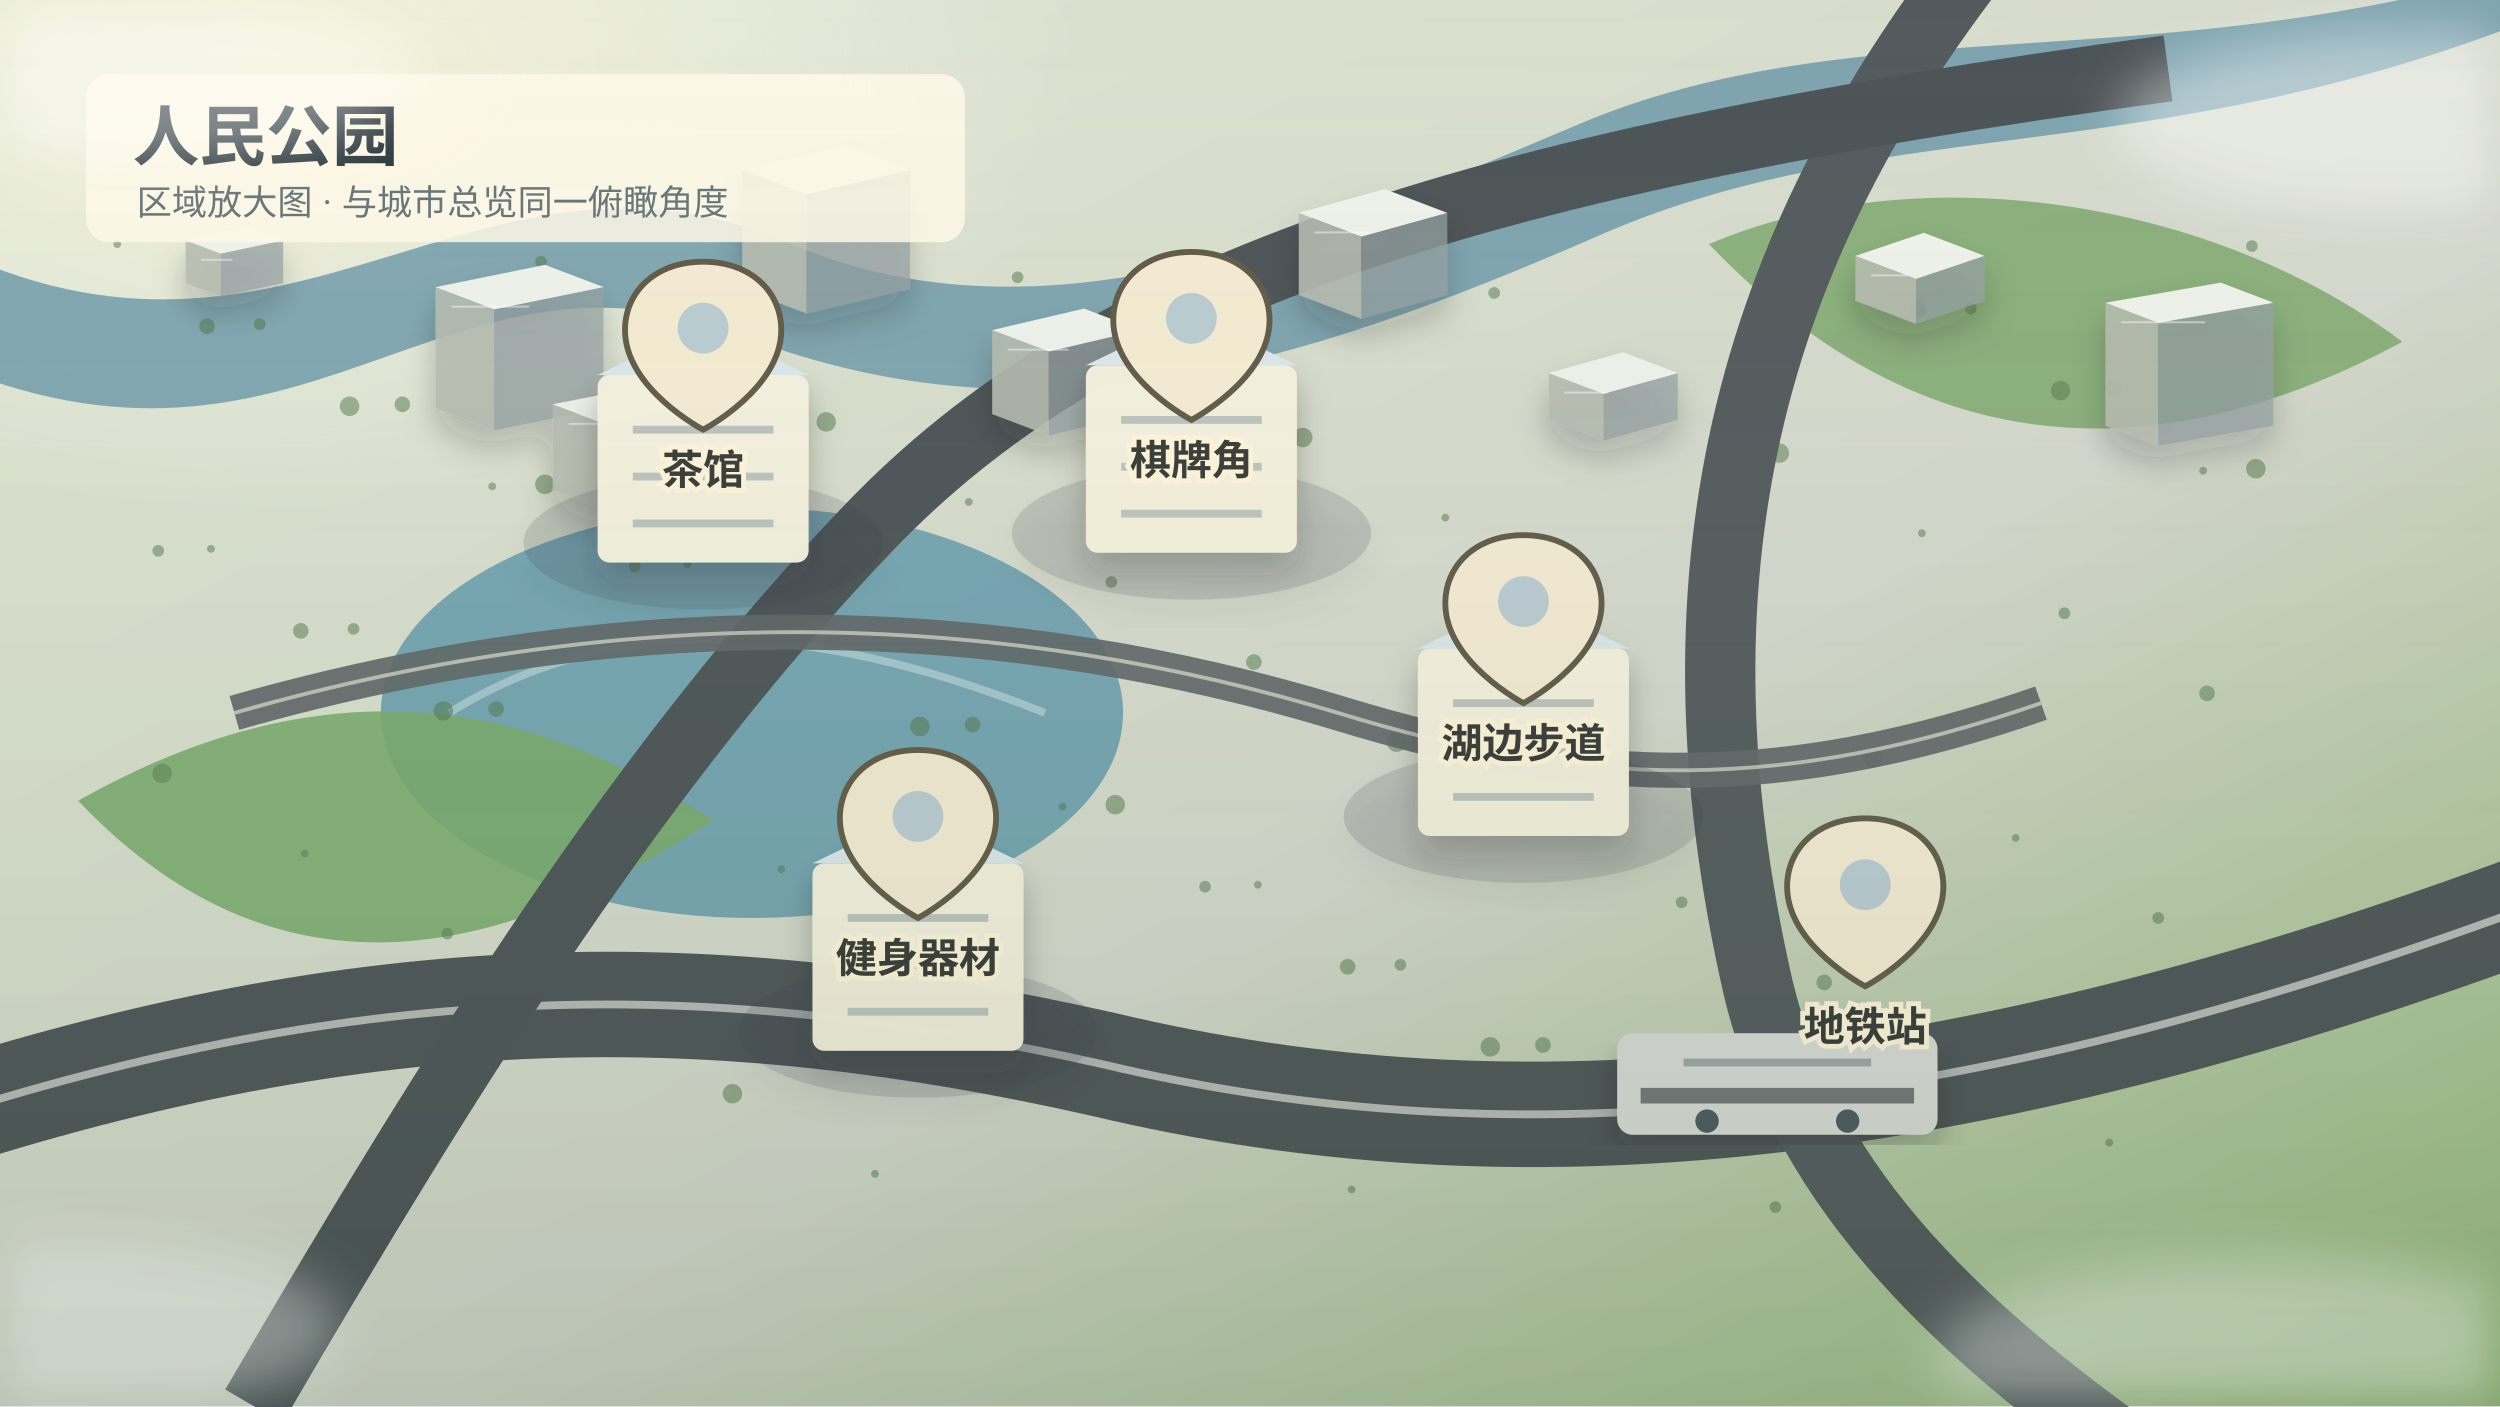
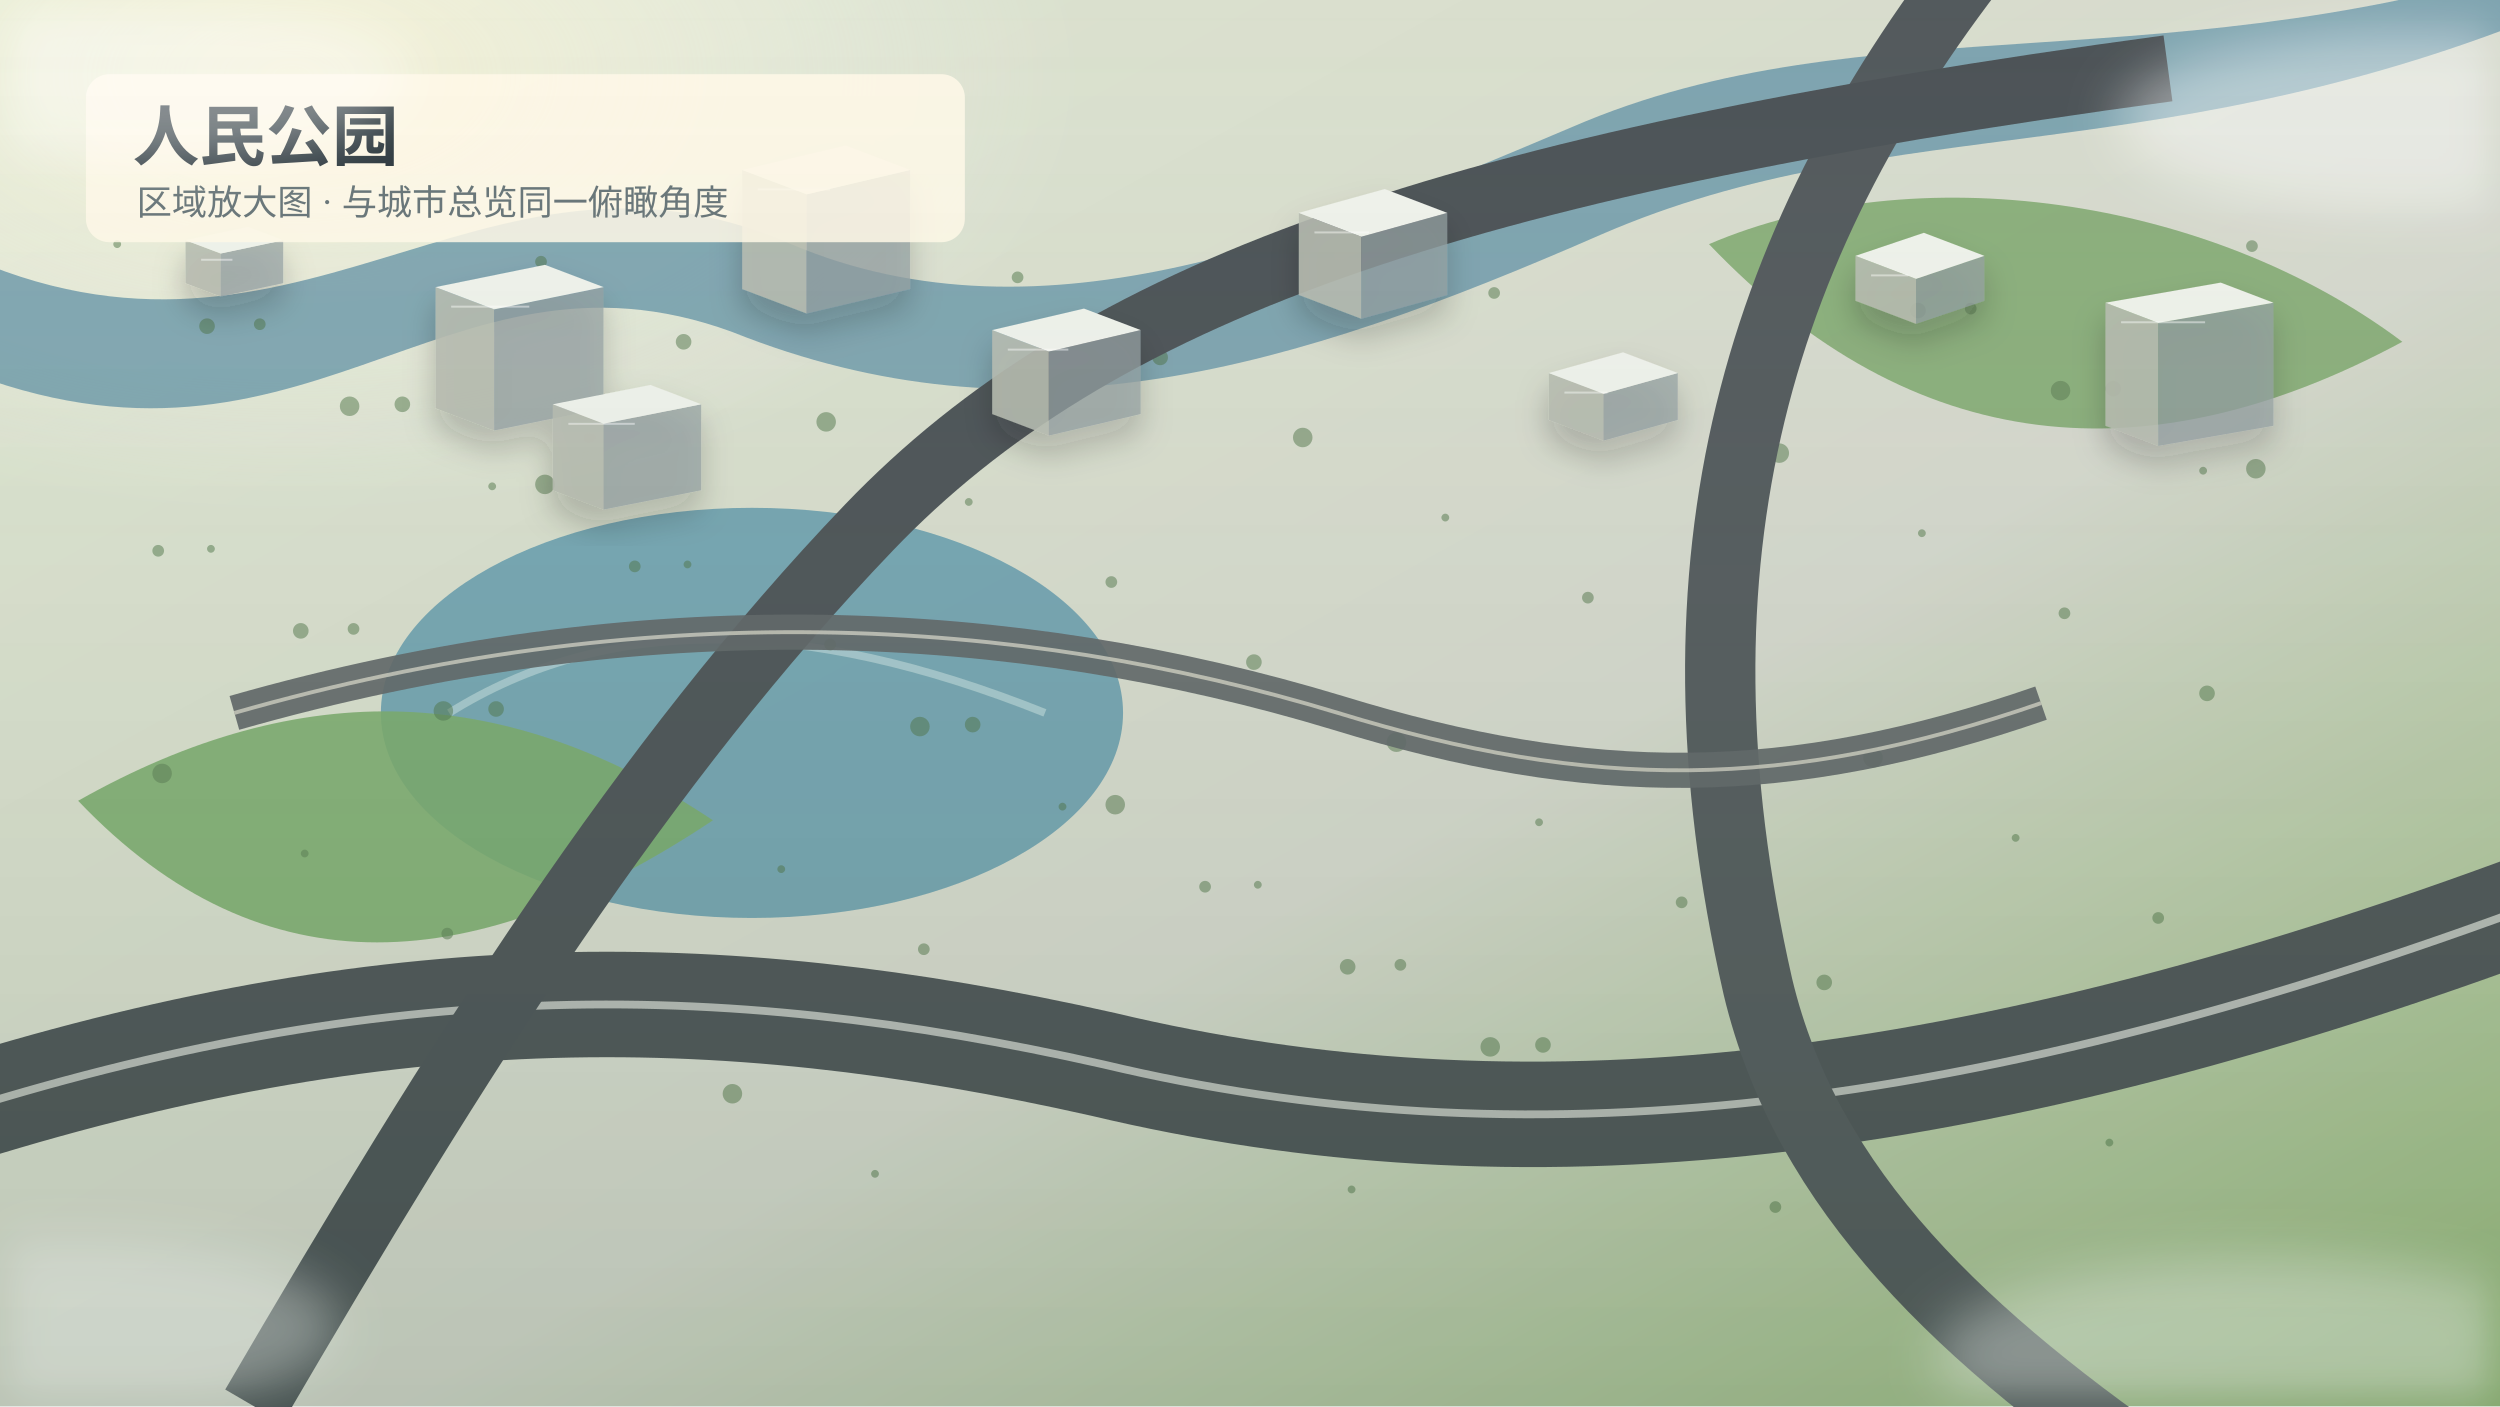
<svg xmlns="http://www.w3.org/2000/svg" width="1280" height="720" viewBox="0 0 1280 720">
  <defs>
    <linearGradient id="ground" x1="0" y1="0" x2="1" y2="1">
      <stop stop-color="#dce5cc" />
      <stop offset=".58" stop-color="#d3d6cb" />
      <stop offset="1" stop-color="#91b574" />
    </linearGradient>
    <filter id="softShadow">
      <feDropShadow dx="0" dy="10" stdDeviation="8" flood-color="#1a2327" flood-opacity=".28" />
    </filter>
    <filter id="blur">
      <feGaussianBlur stdDeviation="13" />
    </filter>
    <radialGradient id="sun" cx="12%" cy="5%" r="75%">
      <stop stop-color="#fff6d6" stop-opacity=".68" />
      <stop offset=".42" stop-color="#fff" stop-opacity="0" />
    </radialGradient>
    <linearGradient id="v" x1="0" y1="0" x2="0" y2="1">
      <stop stop-color="#ffffff" stop-opacity=".04" />
      <stop offset="1" stop-color="#496b4e" stop-opacity=".18" />
    </linearGradient>
  </defs>
  <rect width="1280" height="720" fill="url(#ground)" />
  <rect width="1280" height="720" fill="url(#sun)" />
  <path d="M-30 125 C150 215 245 55 405 125 C535 180 675 120 805 65 C955 0 1115 45 1320 -25 L1320 0 C1110 90 970 55 820 120 C660 190 525 230 375 170 C225 115 155 265 -30 185Z" fill="#5f8fa3" opacity=".78" />
  <ellipse cx="385" cy="365" rx="190" ry="105" fill="#5d96a9" opacity=".85" />
  <path d="M230 365 C310 315 410 315 535 365" stroke="#dceeea" stroke-width="4" fill="none" opacity=".45" />
  <g opacity=".88">
    <path d="M40 410 C155 345 260 350 365 420 C245 500 135 510 40 410Z" fill="#75a766" />
    <path d="M875 125 C980 80 1130 100 1230 175 C1100 245 980 235 875 125Z" fill="#7ca56b" />
    <circle cx="60" cy="125" r="2" fill="#436b3c" opacity=".55" />
    <circle cx="133" cy="166" r="3" fill="#436b3c" opacity=".55" />
    <circle cx="206" cy="207" r="4" fill="#436b3c" opacity=".55" />
    <circle cx="279" cy="248" r="5" fill="#436b3c" opacity=".55" />
    <circle cx="352" cy="289" r="2" fill="#436b3c" opacity=".55" />
    <circle cx="425" cy="330" r="3" fill="#436b3c" opacity=".55" />
    <circle cx="498" cy="371" r="4" fill="#436b3c" opacity=".55" />
    <circle cx="571" cy="412" r="5" fill="#436b3c" opacity=".55" />
    <circle cx="644" cy="453" r="2" fill="#436b3c" opacity=".55" />
    <circle cx="717" cy="494" r="3" fill="#436b3c" opacity=".55" />
    <circle cx="790" cy="535" r="4" fill="#436b3c" opacity=".55" />
    <circle cx="863" cy="576" r="5" fill="#436b3c" opacity=".55" />
    <circle cx="936" cy="617" r="2" fill="#436b3c" opacity=".55" />
    <circle cx="1009" cy="158" r="3" fill="#436b3c" opacity=".55" />
    <circle cx="1082" cy="199" r="4" fill="#436b3c" opacity=".55" />
    <circle cx="1155" cy="240" r="5" fill="#436b3c" opacity=".55" />
    <circle cx="108" cy="281" r="2" fill="#436b3c" opacity=".55" />
    <circle cx="181" cy="322" r="3" fill="#436b3c" opacity=".55" />
    <circle cx="254" cy="363" r="4" fill="#436b3c" opacity=".55" />
    <circle cx="327" cy="404" r="5" fill="#436b3c" opacity=".55" />
    <circle cx="400" cy="445" r="2" fill="#436b3c" opacity=".55" />
    <circle cx="473" cy="486" r="3" fill="#436b3c" opacity=".55" />
    <circle cx="546" cy="527" r="4" fill="#436b3c" opacity=".55" />
    <circle cx="619" cy="568" r="5" fill="#436b3c" opacity=".55" />
    <circle cx="692" cy="609" r="2" fill="#436b3c" opacity=".55" />
    <circle cx="765" cy="150" r="3" fill="#436b3c" opacity=".55" />
    <circle cx="838" cy="191" r="4" fill="#436b3c" opacity=".55" />
    <circle cx="911" cy="232" r="5" fill="#436b3c" opacity=".55" />
    <circle cx="984" cy="273" r="2" fill="#436b3c" opacity=".55" />
    <circle cx="1057" cy="314" r="3" fill="#436b3c" opacity=".55" />
    <circle cx="1130" cy="355" r="4" fill="#436b3c" opacity=".55" />
    <circle cx="83" cy="396" r="5" fill="#436b3c" opacity=".55" />
    <circle cx="156" cy="437" r="2" fill="#436b3c" opacity=".55" />
    <circle cx="229" cy="478" r="3" fill="#436b3c" opacity=".55" />
    <circle cx="302" cy="519" r="4" fill="#436b3c" opacity=".55" />
    <circle cx="375" cy="560" r="5" fill="#436b3c" opacity=".55" />
    <circle cx="448" cy="601" r="2" fill="#436b3c" opacity=".55" />
    <circle cx="521" cy="142" r="3" fill="#436b3c" opacity=".55" />
    <circle cx="594" cy="183" r="4" fill="#436b3c" opacity=".55" />
    <circle cx="667" cy="224" r="5" fill="#436b3c" opacity=".55" />
    <circle cx="740" cy="265" r="2" fill="#436b3c" opacity=".55" />
    <circle cx="813" cy="306" r="3" fill="#436b3c" opacity=".55" />
    <circle cx="886" cy="347" r="4" fill="#436b3c" opacity=".55" />
    <circle cx="959" cy="388" r="5" fill="#436b3c" opacity=".55" />
    <circle cx="1032" cy="429" r="2" fill="#436b3c" opacity=".55" />
    <circle cx="1105" cy="470" r="3" fill="#436b3c" opacity=".55" />
    <circle cx="1178" cy="511" r="4" fill="#436b3c" opacity=".55" />
    <circle cx="131" cy="552" r="5" fill="#436b3c" opacity=".55" />
    <circle cx="204" cy="593" r="2" fill="#436b3c" opacity=".55" />
    <circle cx="277" cy="134" r="3" fill="#436b3c" opacity=".55" />
    <circle cx="350" cy="175" r="4" fill="#436b3c" opacity=".55" />
    <circle cx="423" cy="216" r="5" fill="#436b3c" opacity=".55" />
    <circle cx="496" cy="257" r="2" fill="#436b3c" opacity=".55" />
    <circle cx="569" cy="298" r="3" fill="#436b3c" opacity=".55" />
    <circle cx="642" cy="339" r="4" fill="#436b3c" opacity=".55" />
    <circle cx="715" cy="380" r="5" fill="#436b3c" opacity=".55" />
    <circle cx="788" cy="421" r="2" fill="#436b3c" opacity=".55" />
    <circle cx="861" cy="462" r="3" fill="#436b3c" opacity=".55" />
    <circle cx="934" cy="503" r="4" fill="#436b3c" opacity=".55" />
    <circle cx="1007" cy="544" r="5" fill="#436b3c" opacity=".55" />
    <circle cx="1080" cy="585" r="2" fill="#436b3c" opacity=".55" />
    <circle cx="1153" cy="126" r="3" fill="#436b3c" opacity=".55" />
    <circle cx="106" cy="167" r="4" fill="#436b3c" opacity=".55" />
    <circle cx="179" cy="208" r="5" fill="#436b3c" opacity=".55" />
    <circle cx="252" cy="249" r="2" fill="#436b3c" opacity=".55" />
    <circle cx="325" cy="290" r="3" fill="#436b3c" opacity=".55" />
    <circle cx="398" cy="331" r="4" fill="#436b3c" opacity=".55" />
    <circle cx="471" cy="372" r="5" fill="#436b3c" opacity=".55" />
    <circle cx="544" cy="413" r="2" fill="#436b3c" opacity=".55" />
    <circle cx="617" cy="454" r="3" fill="#436b3c" opacity=".55" />
    <circle cx="690" cy="495" r="4" fill="#436b3c" opacity=".55" />
    <circle cx="763" cy="536" r="5" fill="#436b3c" opacity=".55" />
    <circle cx="836" cy="577" r="2" fill="#436b3c" opacity=".55" />
    <circle cx="909" cy="618" r="3" fill="#436b3c" opacity=".55" />
    <circle cx="982" cy="159" r="4" fill="#436b3c" opacity=".55" />
    <circle cx="1055" cy="200" r="5" fill="#436b3c" opacity=".55" />
    <circle cx="1128" cy="241" r="2" fill="#436b3c" opacity=".55" />
    <circle cx="81" cy="282" r="3" fill="#436b3c" opacity=".55" />
    <circle cx="154" cy="323" r="4" fill="#436b3c" opacity=".55" />
    <circle cx="227" cy="364" r="5" fill="#436b3c" opacity=".55" />
  </g>
  <g class="roads">
    <path d="M-40 575 C190 500 365 500 565 545 C775 595 1005 575 1320 455" stroke="#464d50" stroke-width="54" fill="none" />
    <path d="M-40 575 C190 500 365 500 565 545 C775 595 1005 575 1320 455" stroke="#eef0e8" stroke-width="4" fill="none" opacity=".65" />
    <path d="M1020 -30 C900 120 850 285 900 505 C925 610 1005 685 1115 760" stroke="#4c5356" stroke-width="36" fill="none" />
    <path d="M130 720 C235 540 330 390 445 270 C560 150 740 85 1110 35" stroke="#454c50" stroke-width="34" fill="none" />
    <path d="M120 365 C330 305 520 315 685 365 C815 405 915 405 1045 360" stroke="#595f62" stroke-width="18" fill="none" opacity=".92" />
    <path d="M120 365 C330 305 520 315 685 365 C815 405 915 405 1045 360" stroke="#f5f1df" stroke-width="2" fill="none" opacity=".6" />
  </g>
  <g filter="url(#softShadow)">
    <g class="b">
      <polygon points="95,123 113,129.8 113,151.8 95,145" fill="#b4b9ad" opacity=".88" />
      <polygon points="113,129.8 145,123 145,145 113,151.8" fill="#8f9ba0" opacity=".72" />
      <polygon points="95,123 127,116.2 145,123 113,129.8" fill="#eef1ea" />
      <path d="M103 133h16" stroke="#fff" stroke-opacity=".45" />
    </g>
    <g class="b">
      <polygon points="380,87 413,99.5 413,160.5 380,148" fill="#b4b9ad" opacity=".88" />
      <polygon points="413,99.5 466,87 466,148 413,160.5" fill="#8f9ba0" opacity=".72" />
      <polygon points="380,87 433,74.5 466,87 413,99.5" fill="#eef1ea" />
      <path d="M388 97h37" stroke="#fff" stroke-opacity=".45" />
    </g>
    <g class="b">
      <polygon points="665,109 697,121.2 697,163.2 665,151" fill="#b4b9ad" opacity=".88" />
      <polygon points="697,121.2 741,109 741,151 697,163.2" fill="#8f9ba0" opacity=".72" />
      <polygon points="665,109 709,96.8 741,109 697,121.2" fill="#eef1ea" />
      <path d="M673 119h28" stroke="#fff" stroke-opacity=".45" />
    </g>
    <g class="b">
      <polygon points="950,131 981,142.8 981,165.8 950,154" fill="#b4b9ad" opacity=".88" />
      <polygon points="981,142.8 1016,131 1016,154 981,165.8" fill="#8f9ba0" opacity=".72" />
      <polygon points="950,131 985,119.2 1016,131 981,142.8" fill="#eef1ea" />
      <path d="M958 141h19" stroke="#fff" stroke-opacity=".45" />
    </g>
    <g class="b">
      <polygon points="223,147 253,158.4 253,220.4 223,209" fill="#b4b9ad" opacity=".88" />
      <polygon points="253,158.4 309,147 309,209 253,220.4" fill="#8f9ba0" opacity=".72" />
      <polygon points="223,147 279,135.6 309,147 253,158.4" fill="#eef1ea" />
      <path d="M231 157h40" stroke="#fff" stroke-opacity=".45" />
    </g>
    <g class="b">
      <polygon points="508,169 537,180 537,223 508,212" fill="#b4b9ad" opacity=".88" />
      <polygon points="537,180 584,169 584,212 537,223" fill="#8f9ba0" opacity=".72" />
      <polygon points="508,169 555,158 584,169 537,180" fill="#eef1ea" />
      <path d="M516 179h31" stroke="#fff" stroke-opacity=".45" />
    </g>
    <g class="b">
      <polygon points="793,191 821,201.6 821,225.6 793,215" fill="#b4b9ad" opacity=".88" />
      <polygon points="821,201.6 859,191 859,215 821,225.6" fill="#8f9ba0" opacity=".72" />
      <polygon points="793,191 831,180.4 859,191 821,201.6" fill="#eef1ea" />
      <path d="M801 201h22" stroke="#fff" stroke-opacity=".45" />
    </g>
    <g class="b">
      <polygon points="1078,155 1105,165.3 1105,228.3 1078,218" fill="#b4b9ad" opacity=".88" />
      <polygon points="1105,165.3 1164,155 1164,218 1105,228.3" fill="#8f9ba0" opacity=".72" />
      <polygon points="1078,155 1137,144.7 1164,155 1105,165.3" fill="#eef1ea" />
      <path d="M1086 165h43" stroke="#fff" stroke-opacity=".45" />
    </g>
    <g class="b">
      <polygon points="283,207 309,216.9 309,260.9 283,251" fill="#b4b9ad" opacity=".88" />
      <polygon points="309,216.9 359,207 359,251 309,260.9" fill="#8f9ba0" opacity=".72" />
      <polygon points="283,207 333,197.1 359,207 309,216.9" fill="#eef1ea" />
      <path d="M291 217h34" stroke="#fff" stroke-opacity=".45" />
    </g>
  </g>
-   <g transform="translate(360 250)" filter="url(#softShadow)">
-     <ellipse cx="0" cy="28" rx="92" ry="34" fill="#263238" opacity=".16" />
-     <rect x="-54" y="-58" width="108" height="96" rx="6" fill="#f6f1de" opacity=".98" />
-     <path d="M-54 -58 L0 -84 L54 -58 Z" fill="#d9e6ea" />
-     <path d="M-36 -30 H36 M-36 -6 H36 M-36 18 H36" stroke="#8a9aa0" stroke-width="4" opacity=".55" />
-   </g>
-   <g transform="translate(360 156)" class="marker">
-     <path d="M0 -22 C24 -22 40 -7 40 13 C40 43 0 64 0 64 C0 64 -40 43 -40 13 C-40 -7 -24 -22 0 -22Z" fill="#f4ead1" stroke="#5a533f" stroke-width="3" />
-     <circle cx="0" cy="12" r="13" fill="#b8c9d0" />
-     <text x="0" y="92" text-anchor="middle" font-size="21" font-weight="800" fill="#2f312d" paint-order="stroke" stroke="#fff5da" stroke-width="5">茶馆</text>
-   </g>
-   <g transform="translate(610 245)" filter="url(#softShadow)">
-     <ellipse cx="0" cy="28" rx="92" ry="34" fill="#263238" opacity=".16" />
-     <rect x="-54" y="-58" width="108" height="96" rx="6" fill="#f6f1de" opacity=".98" />
-     <path d="M-54 -58 L0 -84 L54 -58 Z" fill="#d9e6ea" />
-     <path d="M-36 -30 H36 M-36 -6 H36 M-36 18 H36" stroke="#8a9aa0" stroke-width="4" opacity=".55" />
-   </g>
-   <g transform="translate(610 151)" class="marker">
-     <path d="M0 -22 C24 -22 40 -7 40 13 C40 43 0 64 0 64 C0 64 -40 43 -40 13 C-40 -7 -24 -22 0 -22Z" fill="#f4ead1" stroke="#5a533f" stroke-width="3" />
-     <circle cx="0" cy="12" r="13" fill="#b8c9d0" />
-     <text x="0" y="92" text-anchor="middle" font-size="21" font-weight="800" fill="#2f312d" paint-order="stroke" stroke="#fff5da" stroke-width="5">棋牌角</text>
-   </g>
-   <g transform="translate(780 390)" filter="url(#softShadow)">
-     <ellipse cx="0" cy="28" rx="92" ry="34" fill="#263238" opacity=".16" />
-     <rect x="-54" y="-58" width="108" height="96" rx="6" fill="#f6f1de" opacity=".98" />
-     <path d="M-54 -58 L0 -84 L54 -58 Z" fill="#d9e6ea" />
-     <path d="M-36 -30 H36 M-36 -6 H36 M-36 18 H36" stroke="#8a9aa0" stroke-width="4" opacity=".55" />
-   </g>
-   <g transform="translate(780 296)" class="marker">
-     <path d="M0 -22 C24 -22 40 -7 40 13 C40 43 0 64 0 64 C0 64 -40 43 -40 13 C-40 -7 -24 -22 0 -22Z" fill="#f4ead1" stroke="#5a533f" stroke-width="3" />
-     <circle cx="0" cy="12" r="13" fill="#b8c9d0" />
-     <text x="0" y="92" text-anchor="middle" font-size="21" font-weight="800" fill="#2f312d" paint-order="stroke" stroke="#fff5da" stroke-width="5">湖边步道</text>
-   </g>
-   <g transform="translate(470 500)" filter="url(#softShadow)">
-     <ellipse cx="0" cy="28" rx="92" ry="34" fill="#263238" opacity=".16" />
-     <rect x="-54" y="-58" width="108" height="96" rx="6" fill="#f6f1de" opacity=".98" />
-     <path d="M-54 -58 L0 -84 L54 -58 Z" fill="#d9e6ea" />
-     <path d="M-36 -30 H36 M-36 -6 H36 M-36 18 H36" stroke="#8a9aa0" stroke-width="4" opacity=".55" />
-   </g>
-   <g transform="translate(470 406)" class="marker">
-     <path d="M0 -22 C24 -22 40 -7 40 13 C40 43 0 64 0 64 C0 64 -40 43 -40 13 C-40 -7 -24 -22 0 -22Z" fill="#f4ead1" stroke="#5a533f" stroke-width="3" />
-     <circle cx="0" cy="12" r="13" fill="#b8c9d0" />
-     <text x="0" y="92" text-anchor="middle" font-size="21" font-weight="800" fill="#2f312d" paint-order="stroke" stroke="#fff5da" stroke-width="5">健身器材</text>
-   </g>
-   <g transform="translate(910 555)" filter="url(#softShadow)">
-     <rect x="-82" y="-26" width="164" height="52" rx="8" fill="#d7d9d5" />
-     <path d="M-70 6 H70" stroke="#6c7172" stroke-width="8" />
-     <path d="M-48 -11 H48" stroke="#9aa1a2" stroke-width="4" />
-     <circle cx="-36" cy="19" r="6" fill="#44525a" />
-     <circle cx="36" cy="19" r="6" fill="#44525a" />
-   </g>
-   <g transform="translate(955 441)" class="marker">
-     <path d="M0 -22 C24 -22 40 -7 40 13 C40 43 0 64 0 64 C0 64 -40 43 -40 13 C-40 -7 -24 -22 0 -22Z" fill="#f4ead1" stroke="#5a533f" stroke-width="3" />
-     <circle cx="0" cy="12" r="13" fill="#b8c9d0" />
-     <text x="0" y="92" text-anchor="middle" font-size="21" font-weight="800" fill="#2f312d" paint-order="stroke" stroke="#fff5da" stroke-width="5">地铁站</text>
-   </g>
  <g>
    <rect x="44" y="38" width="450" height="86" rx="12" fill="#fff8e7" opacity=".86" />
    <text x="68" y="82" font-size="34" fill="#263238" font-weight="800">人民公园</text>
    <text x="70" y="110" font-size="18" fill="#627073">区域放大图 · 与城市总览同一俯瞰角度</text>
  </g>
  <g opacity=".42" filter="url(#blur)">
    <ellipse cx="80" cy="40" rx="130" ry="42" fill="#fff" />
    <ellipse cx="1230" cy="62" rx="145" ry="46" fill="#fff" />
    <ellipse cx="1160" cy="695" rx="170" ry="50" fill="#fff" />
    <ellipse cx="35" cy="680" rx="140" ry="44" fill="#fff" />
  </g>
  <rect width="1280" height="720" fill="url(#v)" />
</svg>
